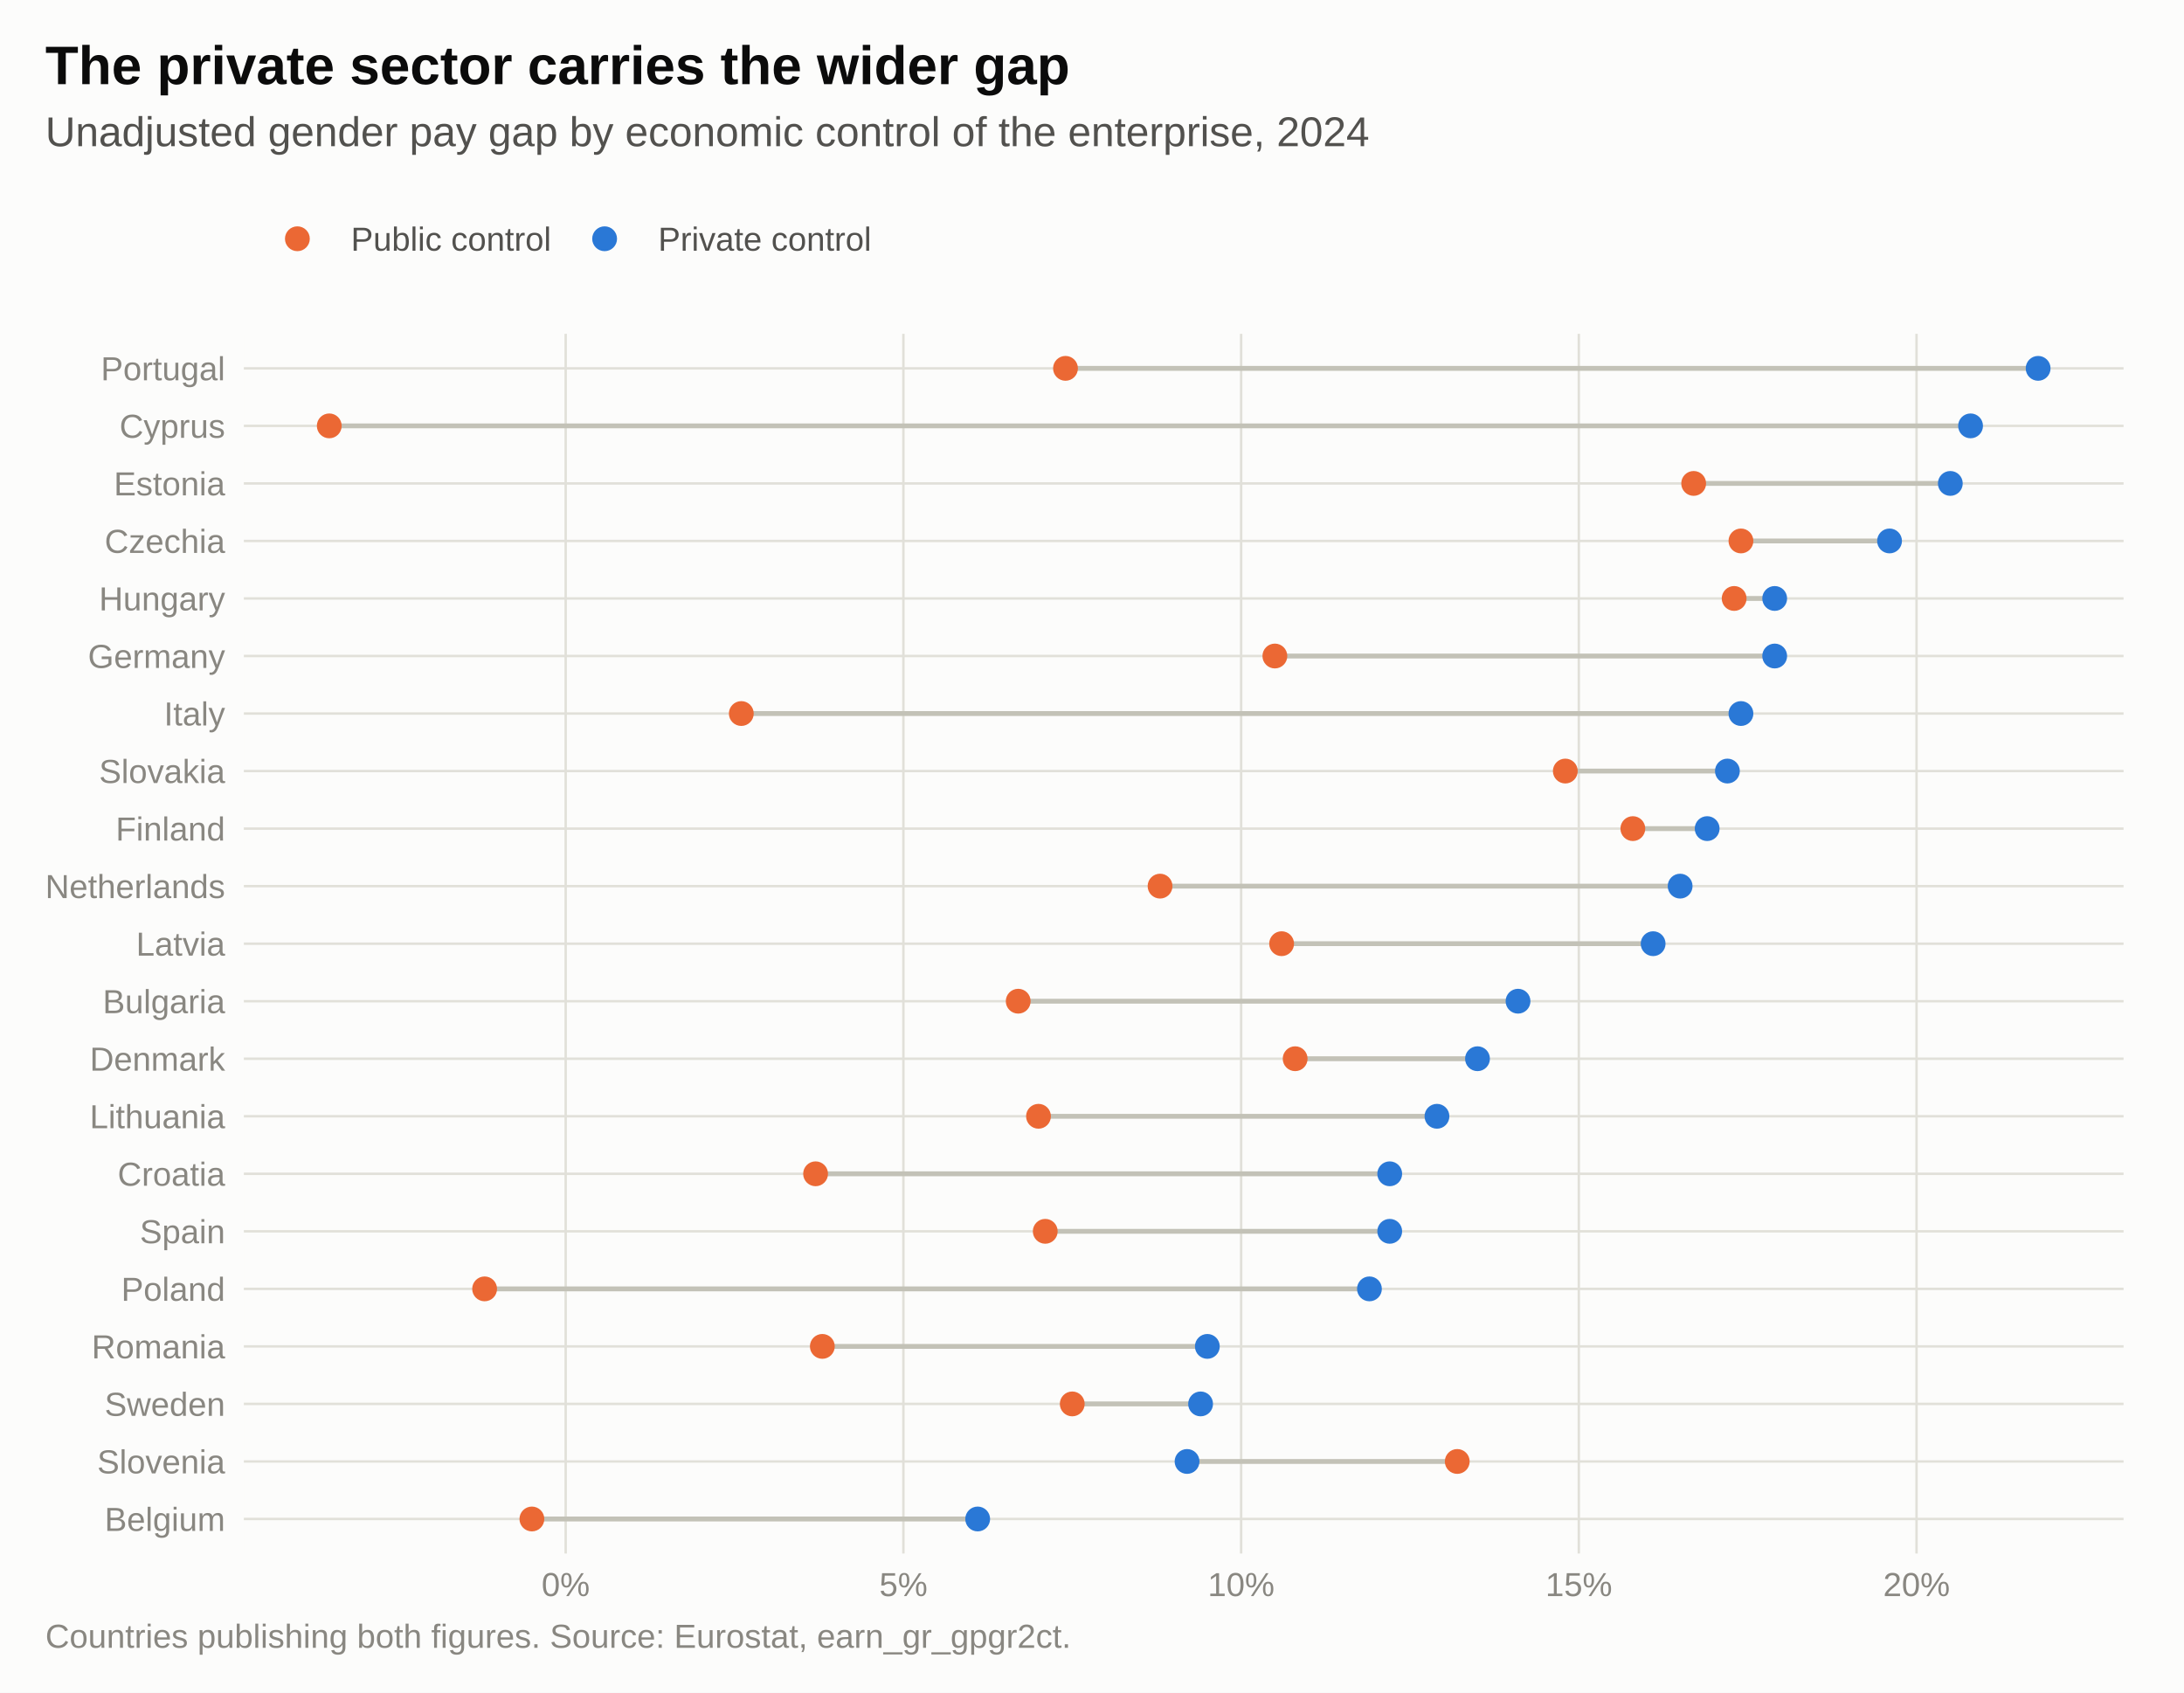
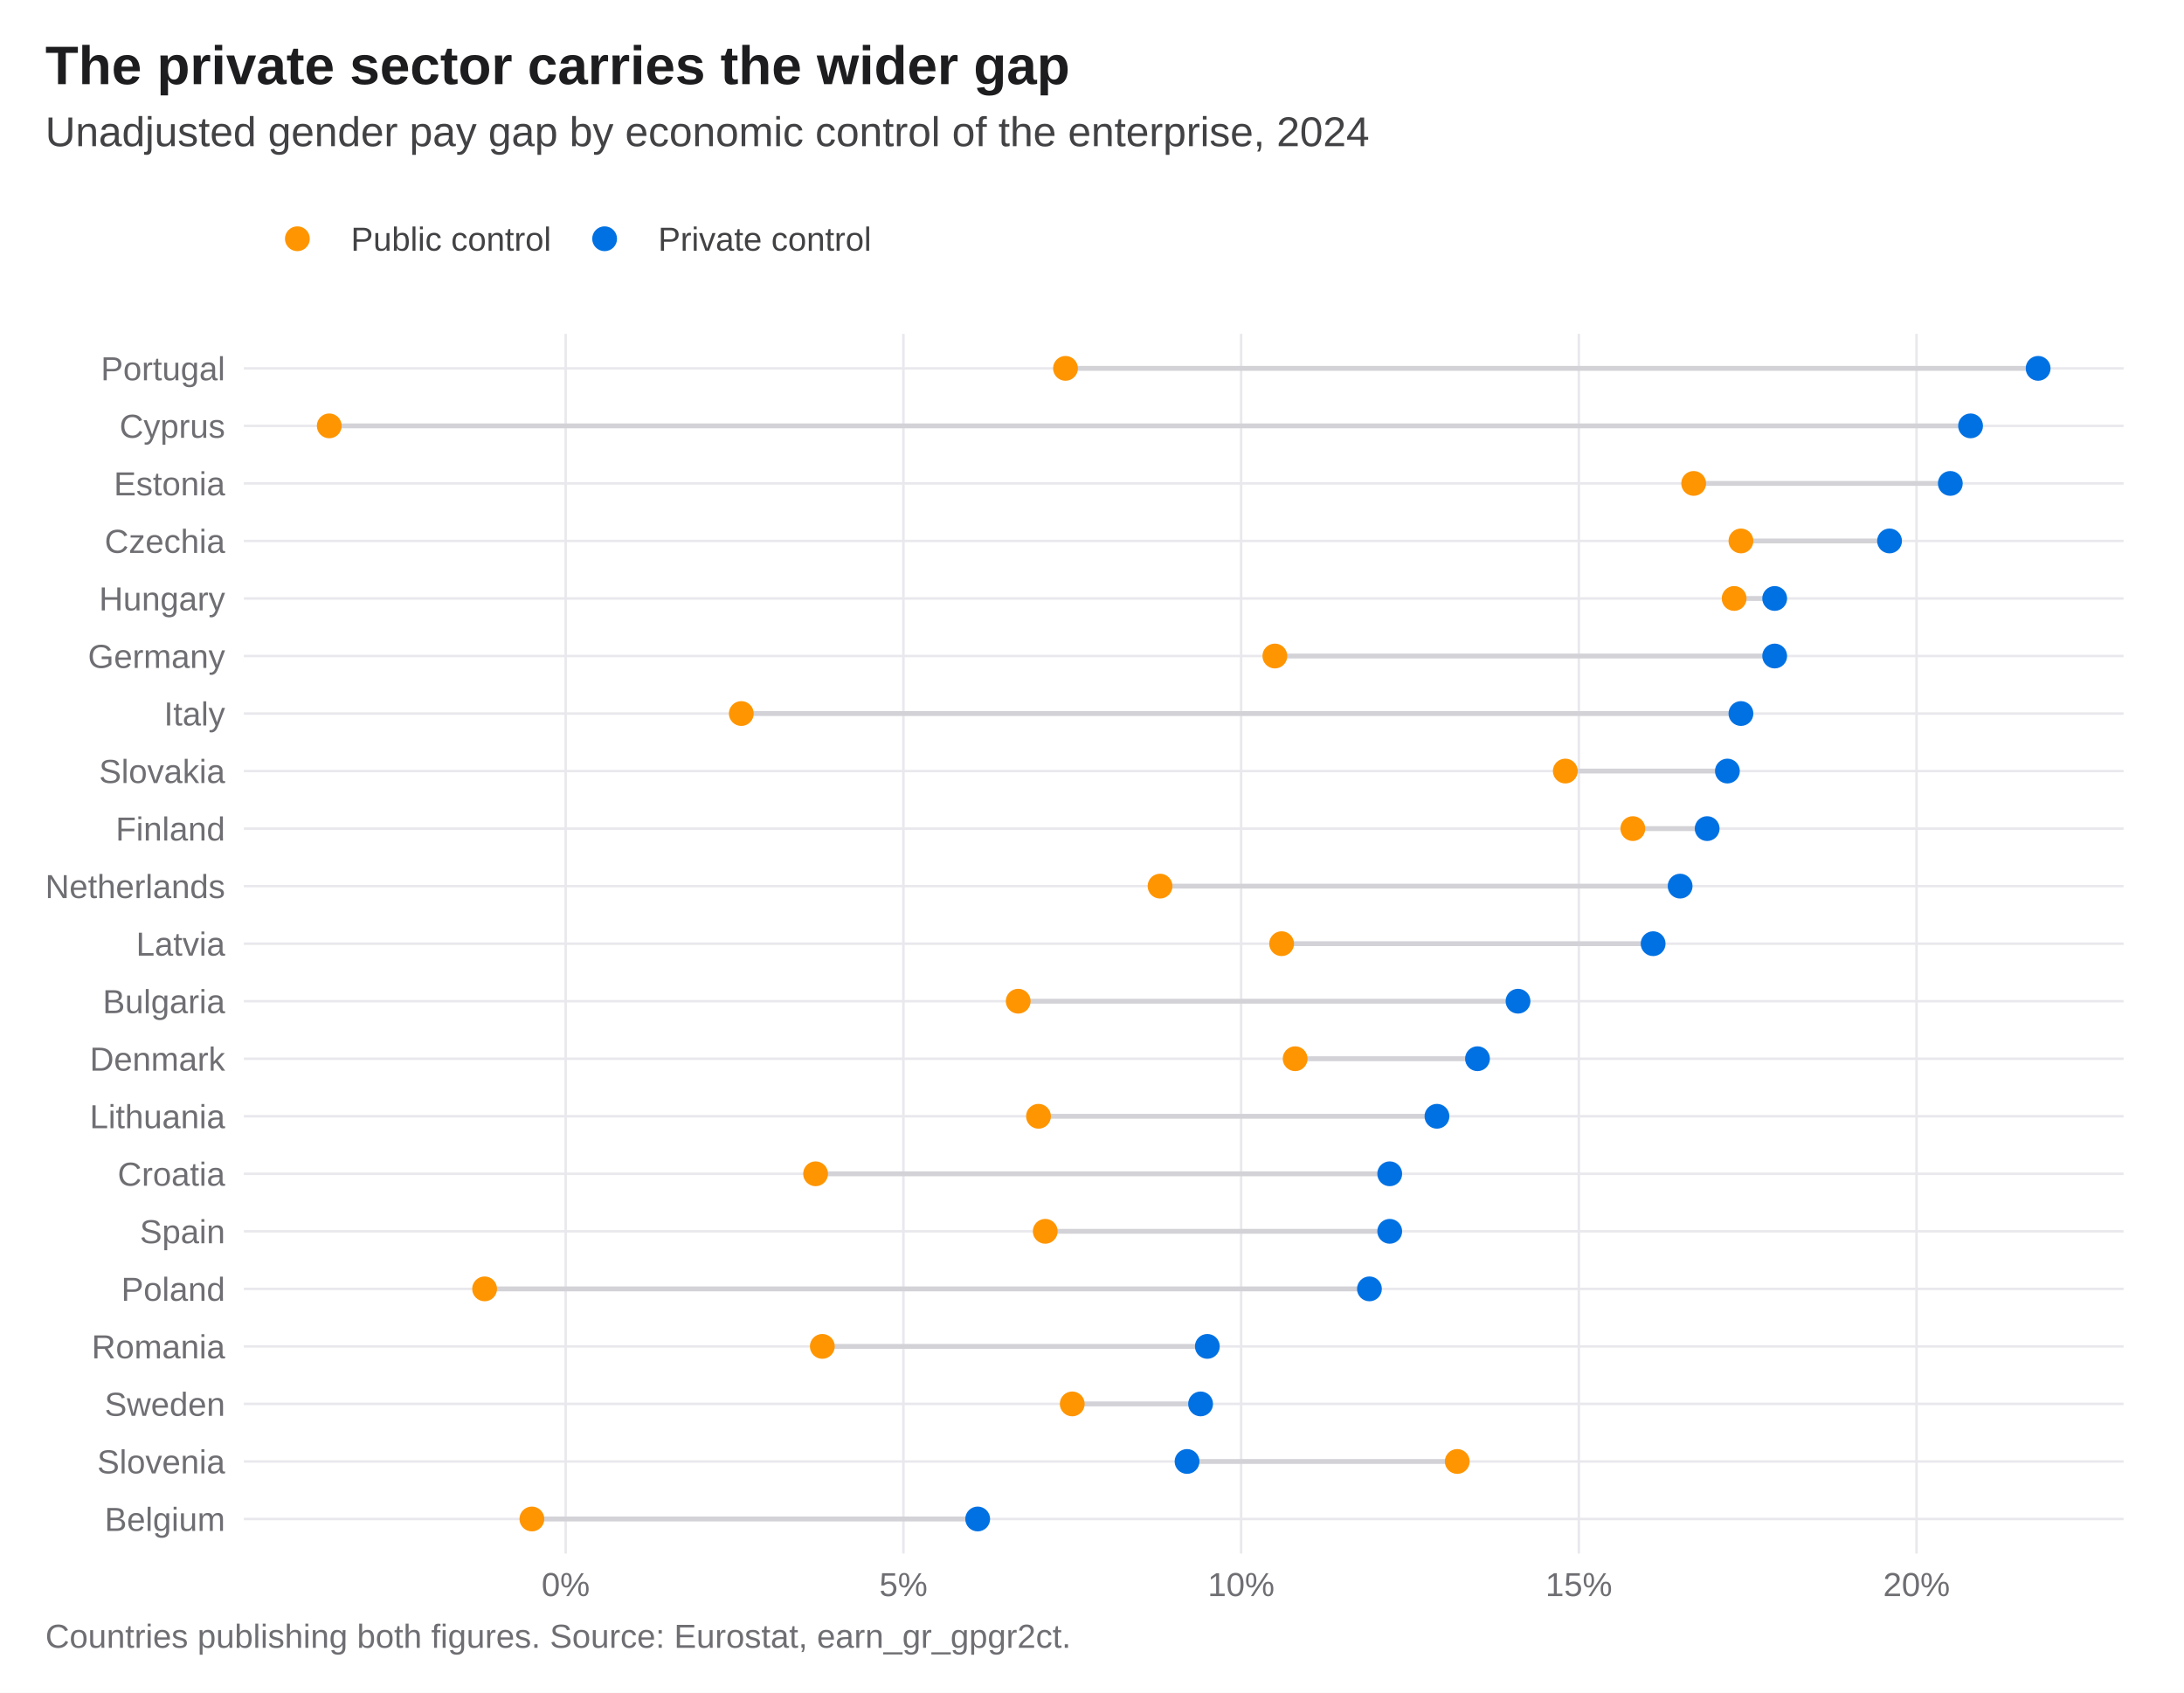
<svg xmlns="http://www.w3.org/2000/svg" width="576.00pt" height="446.40pt" viewBox="0 0 576.00 446.40">
  <g class="svglite">
    <defs>
      <style type="text/css">
    .svglite line, .svglite polyline, .svglite polygon, .svglite path, .svglite rect, .svglite circle {
      fill: none;
      stroke: #000000;
      stroke-linecap: round;
      stroke-linejoin: round;
      stroke-miterlimit: 10.00;
    }
    .svglite text {
      white-space: pre;
    }
    .svglite g.glyphgroup path {
      fill: inherit;
      stroke: none;
    }
  </style>
    </defs>
-     <rect width="100%" height="100%" style="stroke: none; fill: #FCFCFB;" />
+     <rect width="100%" height="100%" style="stroke: none; fill: #FFFFFF;" />
    <defs>
      <clipPath id="cpMC4wMHw1NzYuMDB8MC4wMHw0NDYuNDA=">
        <rect x="0.00" y="0.00" width="576.00" height="446.40" />
      </clipPath>
    </defs>
    <g clip-path="url(#cpMC4wMHw1NzYuMDB8MC4wMHw0NDYuNDA=)">
-       <rect x="0.00" y="0.00" width="576.00" height="446.40" style="stroke-width: 1.07; stroke: none; fill: #FCFCFB;" />
+       <rect x="0.00" y="0.00" width="576.00" height="446.40" style="stroke-width: 1.07; stroke: none; fill: #FFFFFF;" />
    </g>
    <defs>
      <clipPath id="cpNjQuMzF8NTYwLjA2fDg4LjA1fDQwOS43Mw==">
        <rect x="64.31" y="88.05" width="495.75" height="321.68" />
      </clipPath>
    </defs>
    <g clip-path="url(#cpNjQuMzF8NTYwLjA2fDg4LjA1fDQwOS43Mw==)">
-       <rect x="64.31" y="88.05" width="495.75" height="321.68" style="stroke-width: 1.07; stroke: none; fill: #FCFCFB;" />
-       <polyline points="64.31,400.62 560.06,400.62 " style="stroke-width: 0.64; stroke: #E1E0D9; stroke-linecap: butt;" />
-       <polyline points="64.31,385.45 560.06,385.45 " style="stroke-width: 0.64; stroke: #E1E0D9; stroke-linecap: butt;" />
-       <polyline points="64.31,370.27 560.06,370.27 " style="stroke-width: 0.64; stroke: #E1E0D9; stroke-linecap: butt;" />
-       <polyline points="64.31,355.10 560.06,355.10 " style="stroke-width: 0.64; stroke: #E1E0D9; stroke-linecap: butt;" />
-       <polyline points="64.31,339.93 560.06,339.93 " style="stroke-width: 0.64; stroke: #E1E0D9; stroke-linecap: butt;" />
-       <polyline points="64.31,324.75 560.06,324.75 " style="stroke-width: 0.64; stroke: #E1E0D9; stroke-linecap: butt;" />
-       <polyline points="64.31,309.58 560.06,309.58 " style="stroke-width: 0.64; stroke: #E1E0D9; stroke-linecap: butt;" />
-       <polyline points="64.31,294.41 560.06,294.41 " style="stroke-width: 0.64; stroke: #E1E0D9; stroke-linecap: butt;" />
-       <polyline points="64.31,279.23 560.06,279.23 " style="stroke-width: 0.64; stroke: #E1E0D9; stroke-linecap: butt;" />
-       <polyline points="64.31,264.06 560.06,264.06 " style="stroke-width: 0.64; stroke: #E1E0D9; stroke-linecap: butt;" />
-       <polyline points="64.31,248.89 560.06,248.89 " style="stroke-width: 0.64; stroke: #E1E0D9; stroke-linecap: butt;" />
-       <polyline points="64.31,233.71 560.06,233.71 " style="stroke-width: 0.64; stroke: #E1E0D9; stroke-linecap: butt;" />
-       <polyline points="64.31,218.54 560.06,218.54 " style="stroke-width: 0.64; stroke: #E1E0D9; stroke-linecap: butt;" />
-       <polyline points="64.31,203.36 560.06,203.36 " style="stroke-width: 0.64; stroke: #E1E0D9; stroke-linecap: butt;" />
-       <polyline points="64.31,188.19 560.06,188.19 " style="stroke-width: 0.64; stroke: #E1E0D9; stroke-linecap: butt;" />
-       <polyline points="64.31,173.02 560.06,173.02 " style="stroke-width: 0.64; stroke: #E1E0D9; stroke-linecap: butt;" />
-       <polyline points="64.31,157.84 560.06,157.84 " style="stroke-width: 0.64; stroke: #E1E0D9; stroke-linecap: butt;" />
-       <polyline points="64.31,142.67 560.06,142.67 " style="stroke-width: 0.64; stroke: #E1E0D9; stroke-linecap: butt;" />
-       <polyline points="64.31,127.50 560.06,127.50 " style="stroke-width: 0.64; stroke: #E1E0D9; stroke-linecap: butt;" />
-       <polyline points="64.31,112.32 560.06,112.32 " style="stroke-width: 0.64; stroke: #E1E0D9; stroke-linecap: butt;" />
-       <polyline points="64.31,97.15 560.06,97.15 " style="stroke-width: 0.64; stroke: #E1E0D9; stroke-linecap: butt;" />
-       <polyline points="149.19,409.73 149.19,88.05 " style="stroke-width: 0.64; stroke: #E1E0D9; stroke-linecap: butt;" />
-       <polyline points="238.26,409.73 238.26,88.05 " style="stroke-width: 0.64; stroke: #E1E0D9; stroke-linecap: butt;" />
-       <polyline points="327.33,409.73 327.33,88.05 " style="stroke-width: 0.64; stroke: #E1E0D9; stroke-linecap: butt;" />
-       <polyline points="416.39,409.73 416.39,88.05 " style="stroke-width: 0.64; stroke: #E1E0D9; stroke-linecap: butt;" />
-       <polyline points="505.46,409.73 505.46,88.05 " style="stroke-width: 0.64; stroke: #E1E0D9; stroke-linecap: butt;" />
-       <line x1="140.28" y1="400.62" x2="257.85" y2="400.62" style="stroke-width: 1.28; stroke: #C3C2B7; stroke-linecap: butt;" />
-       <line x1="384.33" y1="385.45" x2="313.07" y2="385.45" style="stroke-width: 1.28; stroke: #C3C2B7; stroke-linecap: butt;" />
-       <line x1="282.79" y1="370.27" x2="316.64" y2="370.27" style="stroke-width: 1.28; stroke: #C3C2B7; stroke-linecap: butt;" />
-       <line x1="216.88" y1="355.10" x2="318.42" y2="355.10" style="stroke-width: 1.28; stroke: #C3C2B7; stroke-linecap: butt;" />
-       <line x1="127.81" y1="339.93" x2="361.17" y2="339.93" style="stroke-width: 1.28; stroke: #C3C2B7; stroke-linecap: butt;" />
-       <line x1="275.67" y1="324.75" x2="366.52" y2="324.75" style="stroke-width: 1.28; stroke: #C3C2B7; stroke-linecap: butt;" />
-       <line x1="215.10" y1="309.58" x2="366.52" y2="309.58" style="stroke-width: 1.28; stroke: #C3C2B7; stroke-linecap: butt;" />
-       <line x1="273.89" y1="294.41" x2="378.98" y2="294.41" style="stroke-width: 1.28; stroke: #C3C2B7; stroke-linecap: butt;" />
-       <line x1="341.58" y1="279.23" x2="389.67" y2="279.23" style="stroke-width: 1.28; stroke: #C3C2B7; stroke-linecap: butt;" />
-       <line x1="268.54" y1="264.06" x2="400.36" y2="264.06" style="stroke-width: 1.28; stroke: #C3C2B7; stroke-linecap: butt;" />
-       <line x1="338.01" y1="248.89" x2="435.99" y2="248.89" style="stroke-width: 1.28; stroke: #C3C2B7; stroke-linecap: butt;" />
-       <line x1="305.95" y1="233.71" x2="443.11" y2="233.71" style="stroke-width: 1.28; stroke: #C3C2B7; stroke-linecap: butt;" />
-       <line x1="430.64" y1="218.54" x2="450.24" y2="218.54" style="stroke-width: 1.28; stroke: #C3C2B7; stroke-linecap: butt;" />
-       <line x1="412.83" y1="203.36" x2="455.58" y2="203.36" style="stroke-width: 1.28; stroke: #C3C2B7; stroke-linecap: butt;" />
-       <line x1="195.51" y1="188.19" x2="459.15" y2="188.19" style="stroke-width: 1.28; stroke: #C3C2B7; stroke-linecap: butt;" />
-       <line x1="336.23" y1="173.02" x2="468.05" y2="173.02" style="stroke-width: 1.28; stroke: #C3C2B7; stroke-linecap: butt;" />
-       <line x1="457.36" y1="157.84" x2="468.05" y2="157.84" style="stroke-width: 1.28; stroke: #C3C2B7; stroke-linecap: butt;" />
-       <line x1="459.15" y1="142.67" x2="498.34" y2="142.67" style="stroke-width: 1.28; stroke: #C3C2B7; stroke-linecap: butt;" />
-       <line x1="446.68" y1="127.50" x2="514.37" y2="127.50" style="stroke-width: 1.28; stroke: #C3C2B7; stroke-linecap: butt;" />
-       <line x1="86.84" y1="112.32" x2="519.71" y2="112.32" style="stroke-width: 1.28; stroke: #C3C2B7; stroke-linecap: butt;" />
-       <line x1="281.01" y1="97.15" x2="537.53" y2="97.15" style="stroke-width: 1.28; stroke: #C3C2B7; stroke-linecap: butt;" />
-       <circle cx="140.28" cy="400.62" r="2.92" style="stroke-width: 0.71; stroke: #EB6834; fill: #EB6834;" />
-       <circle cx="384.33" cy="385.45" r="2.92" style="stroke-width: 0.71; stroke: #EB6834; fill: #EB6834;" />
-       <circle cx="282.79" cy="370.27" r="2.92" style="stroke-width: 0.71; stroke: #EB6834; fill: #EB6834;" />
-       <circle cx="216.88" cy="355.10" r="2.92" style="stroke-width: 0.71; stroke: #EB6834; fill: #EB6834;" />
-       <circle cx="127.81" cy="339.93" r="2.92" style="stroke-width: 0.71; stroke: #EB6834; fill: #EB6834;" />
-       <circle cx="275.67" cy="324.75" r="2.92" style="stroke-width: 0.71; stroke: #EB6834; fill: #EB6834;" />
-       <circle cx="215.10" cy="309.58" r="2.92" style="stroke-width: 0.71; stroke: #EB6834; fill: #EB6834;" />
-       <circle cx="273.89" cy="294.41" r="2.92" style="stroke-width: 0.71; stroke: #EB6834; fill: #EB6834;" />
-       <circle cx="341.58" cy="279.23" r="2.92" style="stroke-width: 0.71; stroke: #EB6834; fill: #EB6834;" />
-       <circle cx="268.54" cy="264.06" r="2.92" style="stroke-width: 0.71; stroke: #EB6834; fill: #EB6834;" />
-       <circle cx="338.01" cy="248.89" r="2.92" style="stroke-width: 0.71; stroke: #EB6834; fill: #EB6834;" />
-       <circle cx="305.95" cy="233.71" r="2.92" style="stroke-width: 0.71; stroke: #EB6834; fill: #EB6834;" />
-       <circle cx="430.64" cy="218.54" r="2.92" style="stroke-width: 0.71; stroke: #EB6834; fill: #EB6834;" />
-       <circle cx="412.83" cy="203.36" r="2.92" style="stroke-width: 0.71; stroke: #EB6834; fill: #EB6834;" />
-       <circle cx="195.51" cy="188.19" r="2.92" style="stroke-width: 0.71; stroke: #EB6834; fill: #EB6834;" />
-       <circle cx="336.23" cy="173.02" r="2.92" style="stroke-width: 0.71; stroke: #EB6834; fill: #EB6834;" />
-       <circle cx="457.36" cy="157.84" r="2.92" style="stroke-width: 0.71; stroke: #EB6834; fill: #EB6834;" />
-       <circle cx="459.15" cy="142.67" r="2.92" style="stroke-width: 0.71; stroke: #EB6834; fill: #EB6834;" />
-       <circle cx="446.68" cy="127.50" r="2.92" style="stroke-width: 0.71; stroke: #EB6834; fill: #EB6834;" />
-       <circle cx="86.84" cy="112.32" r="2.92" style="stroke-width: 0.71; stroke: #EB6834; fill: #EB6834;" />
-       <circle cx="281.01" cy="97.15" r="2.92" style="stroke-width: 0.71; stroke: #EB6834; fill: #EB6834;" />
-       <circle cx="257.85" cy="400.62" r="2.92" style="stroke-width: 0.71; stroke: #2A78D6; fill: #2A78D6;" />
-       <circle cx="313.07" cy="385.45" r="2.92" style="stroke-width: 0.71; stroke: #2A78D6; fill: #2A78D6;" />
-       <circle cx="316.64" cy="370.27" r="2.92" style="stroke-width: 0.71; stroke: #2A78D6; fill: #2A78D6;" />
-       <circle cx="318.42" cy="355.10" r="2.92" style="stroke-width: 0.71; stroke: #2A78D6; fill: #2A78D6;" />
-       <circle cx="361.17" cy="339.93" r="2.92" style="stroke-width: 0.71; stroke: #2A78D6; fill: #2A78D6;" />
-       <circle cx="366.52" cy="324.75" r="2.92" style="stroke-width: 0.71; stroke: #2A78D6; fill: #2A78D6;" />
-       <circle cx="366.52" cy="309.58" r="2.92" style="stroke-width: 0.71; stroke: #2A78D6; fill: #2A78D6;" />
-       <circle cx="378.98" cy="294.41" r="2.92" style="stroke-width: 0.71; stroke: #2A78D6; fill: #2A78D6;" />
-       <circle cx="389.67" cy="279.23" r="2.92" style="stroke-width: 0.71; stroke: #2A78D6; fill: #2A78D6;" />
-       <circle cx="400.36" cy="264.06" r="2.92" style="stroke-width: 0.71; stroke: #2A78D6; fill: #2A78D6;" />
-       <circle cx="435.99" cy="248.89" r="2.92" style="stroke-width: 0.71; stroke: #2A78D6; fill: #2A78D6;" />
-       <circle cx="443.11" cy="233.71" r="2.92" style="stroke-width: 0.71; stroke: #2A78D6; fill: #2A78D6;" />
-       <circle cx="450.24" cy="218.54" r="2.92" style="stroke-width: 0.71; stroke: #2A78D6; fill: #2A78D6;" />
-       <circle cx="455.58" cy="203.36" r="2.92" style="stroke-width: 0.71; stroke: #2A78D6; fill: #2A78D6;" />
-       <circle cx="459.15" cy="188.19" r="2.92" style="stroke-width: 0.71; stroke: #2A78D6; fill: #2A78D6;" />
-       <circle cx="468.05" cy="173.02" r="2.92" style="stroke-width: 0.71; stroke: #2A78D6; fill: #2A78D6;" />
-       <circle cx="468.05" cy="157.84" r="2.92" style="stroke-width: 0.71; stroke: #2A78D6; fill: #2A78D6;" />
-       <circle cx="498.34" cy="142.67" r="2.92" style="stroke-width: 0.71; stroke: #2A78D6; fill: #2A78D6;" />
-       <circle cx="514.37" cy="127.50" r="2.92" style="stroke-width: 0.71; stroke: #2A78D6; fill: #2A78D6;" />
-       <circle cx="519.71" cy="112.32" r="2.92" style="stroke-width: 0.71; stroke: #2A78D6; fill: #2A78D6;" />
-       <circle cx="537.53" cy="97.15" r="2.92" style="stroke-width: 0.71; stroke: #2A78D6; fill: #2A78D6;" />
+       <rect x="64.31" y="88.05" width="495.75" height="321.68" style="stroke-width: 1.07; stroke: none; fill: #FFFFFF;" />
+       <polyline points="64.31,400.62 560.06,400.62 " style="stroke-width: 0.64; stroke: #E8E8ED; stroke-linecap: butt;" />
+       <polyline points="64.31,385.45 560.06,385.45 " style="stroke-width: 0.64; stroke: #E8E8ED; stroke-linecap: butt;" />
+       <polyline points="64.31,370.27 560.06,370.27 " style="stroke-width: 0.64; stroke: #E8E8ED; stroke-linecap: butt;" />
+       <polyline points="64.31,355.10 560.06,355.10 " style="stroke-width: 0.64; stroke: #E8E8ED; stroke-linecap: butt;" />
+       <polyline points="64.31,339.93 560.06,339.93 " style="stroke-width: 0.64; stroke: #E8E8ED; stroke-linecap: butt;" />
+       <polyline points="64.31,324.75 560.06,324.75 " style="stroke-width: 0.64; stroke: #E8E8ED; stroke-linecap: butt;" />
+       <polyline points="64.31,309.58 560.06,309.58 " style="stroke-width: 0.64; stroke: #E8E8ED; stroke-linecap: butt;" />
+       <polyline points="64.31,294.41 560.06,294.41 " style="stroke-width: 0.64; stroke: #E8E8ED; stroke-linecap: butt;" />
+       <polyline points="64.31,279.23 560.06,279.23 " style="stroke-width: 0.64; stroke: #E8E8ED; stroke-linecap: butt;" />
+       <polyline points="64.31,264.06 560.06,264.06 " style="stroke-width: 0.64; stroke: #E8E8ED; stroke-linecap: butt;" />
+       <polyline points="64.31,248.89 560.06,248.89 " style="stroke-width: 0.64; stroke: #E8E8ED; stroke-linecap: butt;" />
+       <polyline points="64.31,233.71 560.06,233.71 " style="stroke-width: 0.64; stroke: #E8E8ED; stroke-linecap: butt;" />
+       <polyline points="64.31,218.54 560.06,218.54 " style="stroke-width: 0.64; stroke: #E8E8ED; stroke-linecap: butt;" />
+       <polyline points="64.31,203.36 560.06,203.36 " style="stroke-width: 0.64; stroke: #E8E8ED; stroke-linecap: butt;" />
+       <polyline points="64.31,188.19 560.06,188.19 " style="stroke-width: 0.64; stroke: #E8E8ED; stroke-linecap: butt;" />
+       <polyline points="64.31,173.02 560.06,173.02 " style="stroke-width: 0.64; stroke: #E8E8ED; stroke-linecap: butt;" />
+       <polyline points="64.31,157.84 560.06,157.84 " style="stroke-width: 0.64; stroke: #E8E8ED; stroke-linecap: butt;" />
+       <polyline points="64.31,142.67 560.06,142.67 " style="stroke-width: 0.64; stroke: #E8E8ED; stroke-linecap: butt;" />
+       <polyline points="64.31,127.50 560.06,127.50 " style="stroke-width: 0.64; stroke: #E8E8ED; stroke-linecap: butt;" />
+       <polyline points="64.31,112.32 560.06,112.32 " style="stroke-width: 0.64; stroke: #E8E8ED; stroke-linecap: butt;" />
+       <polyline points="64.31,97.15 560.06,97.15 " style="stroke-width: 0.64; stroke: #E8E8ED; stroke-linecap: butt;" />
+       <polyline points="149.19,409.73 149.19,88.05 " style="stroke-width: 0.64; stroke: #E8E8ED; stroke-linecap: butt;" />
+       <polyline points="238.26,409.73 238.26,88.05 " style="stroke-width: 0.64; stroke: #E8E8ED; stroke-linecap: butt;" />
+       <polyline points="327.33,409.73 327.33,88.05 " style="stroke-width: 0.64; stroke: #E8E8ED; stroke-linecap: butt;" />
+       <polyline points="416.39,409.73 416.39,88.05 " style="stroke-width: 0.64; stroke: #E8E8ED; stroke-linecap: butt;" />
+       <polyline points="505.46,409.73 505.46,88.05 " style="stroke-width: 0.64; stroke: #E8E8ED; stroke-linecap: butt;" />
+       <line x1="140.28" y1="400.62" x2="257.85" y2="400.62" style="stroke-width: 1.28; stroke: #D2D2D7; stroke-linecap: butt;" />
+       <line x1="384.33" y1="385.45" x2="313.07" y2="385.45" style="stroke-width: 1.28; stroke: #D2D2D7; stroke-linecap: butt;" />
+       <line x1="282.79" y1="370.27" x2="316.64" y2="370.27" style="stroke-width: 1.28; stroke: #D2D2D7; stroke-linecap: butt;" />
+       <line x1="216.88" y1="355.10" x2="318.42" y2="355.10" style="stroke-width: 1.28; stroke: #D2D2D7; stroke-linecap: butt;" />
+       <line x1="127.81" y1="339.93" x2="361.17" y2="339.93" style="stroke-width: 1.28; stroke: #D2D2D7; stroke-linecap: butt;" />
+       <line x1="275.67" y1="324.75" x2="366.52" y2="324.75" style="stroke-width: 1.28; stroke: #D2D2D7; stroke-linecap: butt;" />
+       <line x1="215.10" y1="309.58" x2="366.52" y2="309.58" style="stroke-width: 1.28; stroke: #D2D2D7; stroke-linecap: butt;" />
+       <line x1="273.89" y1="294.41" x2="378.98" y2="294.41" style="stroke-width: 1.28; stroke: #D2D2D7; stroke-linecap: butt;" />
+       <line x1="341.58" y1="279.23" x2="389.67" y2="279.23" style="stroke-width: 1.28; stroke: #D2D2D7; stroke-linecap: butt;" />
+       <line x1="268.54" y1="264.06" x2="400.36" y2="264.06" style="stroke-width: 1.28; stroke: #D2D2D7; stroke-linecap: butt;" />
+       <line x1="338.01" y1="248.89" x2="435.99" y2="248.89" style="stroke-width: 1.28; stroke: #D2D2D7; stroke-linecap: butt;" />
+       <line x1="305.95" y1="233.71" x2="443.11" y2="233.71" style="stroke-width: 1.28; stroke: #D2D2D7; stroke-linecap: butt;" />
+       <line x1="430.64" y1="218.54" x2="450.24" y2="218.54" style="stroke-width: 1.28; stroke: #D2D2D7; stroke-linecap: butt;" />
+       <line x1="412.83" y1="203.36" x2="455.58" y2="203.36" style="stroke-width: 1.28; stroke: #D2D2D7; stroke-linecap: butt;" />
+       <line x1="195.51" y1="188.19" x2="459.15" y2="188.19" style="stroke-width: 1.28; stroke: #D2D2D7; stroke-linecap: butt;" />
+       <line x1="336.23" y1="173.02" x2="468.05" y2="173.02" style="stroke-width: 1.28; stroke: #D2D2D7; stroke-linecap: butt;" />
+       <line x1="457.36" y1="157.84" x2="468.05" y2="157.84" style="stroke-width: 1.28; stroke: #D2D2D7; stroke-linecap: butt;" />
+       <line x1="459.15" y1="142.67" x2="498.34" y2="142.67" style="stroke-width: 1.28; stroke: #D2D2D7; stroke-linecap: butt;" />
+       <line x1="446.68" y1="127.50" x2="514.37" y2="127.50" style="stroke-width: 1.28; stroke: #D2D2D7; stroke-linecap: butt;" />
+       <line x1="86.84" y1="112.32" x2="519.71" y2="112.32" style="stroke-width: 1.28; stroke: #D2D2D7; stroke-linecap: butt;" />
+       <line x1="281.01" y1="97.15" x2="537.53" y2="97.15" style="stroke-width: 1.28; stroke: #D2D2D7; stroke-linecap: butt;" />
+       <circle cx="140.28" cy="400.62" r="2.92" style="stroke-width: 0.71; stroke: #FF9500; fill: #FF9500;" />
+       <circle cx="384.33" cy="385.45" r="2.92" style="stroke-width: 0.71; stroke: #FF9500; fill: #FF9500;" />
+       <circle cx="282.79" cy="370.27" r="2.92" style="stroke-width: 0.71; stroke: #FF9500; fill: #FF9500;" />
+       <circle cx="216.88" cy="355.10" r="2.92" style="stroke-width: 0.71; stroke: #FF9500; fill: #FF9500;" />
+       <circle cx="127.81" cy="339.93" r="2.92" style="stroke-width: 0.71; stroke: #FF9500; fill: #FF9500;" />
+       <circle cx="275.67" cy="324.75" r="2.92" style="stroke-width: 0.71; stroke: #FF9500; fill: #FF9500;" />
+       <circle cx="215.10" cy="309.58" r="2.92" style="stroke-width: 0.71; stroke: #FF9500; fill: #FF9500;" />
+       <circle cx="273.89" cy="294.41" r="2.92" style="stroke-width: 0.71; stroke: #FF9500; fill: #FF9500;" />
+       <circle cx="341.58" cy="279.23" r="2.92" style="stroke-width: 0.71; stroke: #FF9500; fill: #FF9500;" />
+       <circle cx="268.54" cy="264.06" r="2.92" style="stroke-width: 0.71; stroke: #FF9500; fill: #FF9500;" />
+       <circle cx="338.01" cy="248.89" r="2.92" style="stroke-width: 0.71; stroke: #FF9500; fill: #FF9500;" />
+       <circle cx="305.95" cy="233.71" r="2.92" style="stroke-width: 0.71; stroke: #FF9500; fill: #FF9500;" />
+       <circle cx="430.64" cy="218.54" r="2.92" style="stroke-width: 0.71; stroke: #FF9500; fill: #FF9500;" />
+       <circle cx="412.83" cy="203.36" r="2.92" style="stroke-width: 0.71; stroke: #FF9500; fill: #FF9500;" />
+       <circle cx="195.51" cy="188.19" r="2.92" style="stroke-width: 0.71; stroke: #FF9500; fill: #FF9500;" />
+       <circle cx="336.23" cy="173.02" r="2.92" style="stroke-width: 0.71; stroke: #FF9500; fill: #FF9500;" />
+       <circle cx="457.36" cy="157.84" r="2.92" style="stroke-width: 0.71; stroke: #FF9500; fill: #FF9500;" />
+       <circle cx="459.15" cy="142.67" r="2.92" style="stroke-width: 0.71; stroke: #FF9500; fill: #FF9500;" />
+       <circle cx="446.68" cy="127.50" r="2.92" style="stroke-width: 0.71; stroke: #FF9500; fill: #FF9500;" />
+       <circle cx="86.84" cy="112.32" r="2.92" style="stroke-width: 0.71; stroke: #FF9500; fill: #FF9500;" />
+       <circle cx="281.01" cy="97.15" r="2.92" style="stroke-width: 0.71; stroke: #FF9500; fill: #FF9500;" />
+       <circle cx="257.85" cy="400.62" r="2.92" style="stroke-width: 0.71; stroke: #0071E3; fill: #0071E3;" />
+       <circle cx="313.07" cy="385.45" r="2.92" style="stroke-width: 0.71; stroke: #0071E3; fill: #0071E3;" />
+       <circle cx="316.64" cy="370.27" r="2.92" style="stroke-width: 0.71; stroke: #0071E3; fill: #0071E3;" />
+       <circle cx="318.42" cy="355.10" r="2.92" style="stroke-width: 0.71; stroke: #0071E3; fill: #0071E3;" />
+       <circle cx="361.17" cy="339.93" r="2.92" style="stroke-width: 0.71; stroke: #0071E3; fill: #0071E3;" />
+       <circle cx="366.52" cy="324.75" r="2.92" style="stroke-width: 0.71; stroke: #0071E3; fill: #0071E3;" />
+       <circle cx="366.52" cy="309.58" r="2.92" style="stroke-width: 0.71; stroke: #0071E3; fill: #0071E3;" />
+       <circle cx="378.98" cy="294.41" r="2.92" style="stroke-width: 0.71; stroke: #0071E3; fill: #0071E3;" />
+       <circle cx="389.67" cy="279.23" r="2.92" style="stroke-width: 0.71; stroke: #0071E3; fill: #0071E3;" />
+       <circle cx="400.36" cy="264.06" r="2.92" style="stroke-width: 0.71; stroke: #0071E3; fill: #0071E3;" />
+       <circle cx="435.99" cy="248.89" r="2.92" style="stroke-width: 0.71; stroke: #0071E3; fill: #0071E3;" />
+       <circle cx="443.11" cy="233.71" r="2.92" style="stroke-width: 0.71; stroke: #0071E3; fill: #0071E3;" />
+       <circle cx="450.24" cy="218.54" r="2.92" style="stroke-width: 0.71; stroke: #0071E3; fill: #0071E3;" />
+       <circle cx="455.58" cy="203.36" r="2.92" style="stroke-width: 0.71; stroke: #0071E3; fill: #0071E3;" />
+       <circle cx="459.15" cy="188.19" r="2.92" style="stroke-width: 0.71; stroke: #0071E3; fill: #0071E3;" />
+       <circle cx="468.05" cy="173.02" r="2.92" style="stroke-width: 0.71; stroke: #0071E3; fill: #0071E3;" />
+       <circle cx="468.05" cy="157.84" r="2.92" style="stroke-width: 0.71; stroke: #0071E3; fill: #0071E3;" />
+       <circle cx="498.34" cy="142.67" r="2.92" style="stroke-width: 0.71; stroke: #0071E3; fill: #0071E3;" />
+       <circle cx="514.37" cy="127.50" r="2.92" style="stroke-width: 0.71; stroke: #0071E3; fill: #0071E3;" />
+       <circle cx="519.71" cy="112.32" r="2.92" style="stroke-width: 0.71; stroke: #0071E3; fill: #0071E3;" />
+       <circle cx="537.53" cy="97.15" r="2.92" style="stroke-width: 0.71; stroke: #0071E3; fill: #0071E3;" />
    </g>
    <g clip-path="url(#cpMC4wMHw1NzYuMDB8MC4wMHw0NDYuNDA=)">
-       <text x="59.38" y="403.77" text-anchor="end" style="font-size: 8.80px;fill: #898781; font-family: &quot;Arial&quot;;" textLength="31.78px" lengthAdjust="spacingAndGlyphs">Belgium</text>
-       <text x="59.38" y="388.60" text-anchor="end" style="font-size: 8.80px;fill: #898781; font-family: &quot;Arial&quot;;" textLength="33.75px" lengthAdjust="spacingAndGlyphs">Slovenia</text>
-       <text x="59.38" y="373.42" text-anchor="end" style="font-size: 8.80px;fill: #898781; font-family: &quot;Arial&quot;;" textLength="31.80px" lengthAdjust="spacingAndGlyphs">Sweden</text>
-       <text x="59.38" y="358.25" text-anchor="end" style="font-size: 8.80px;fill: #898781; font-family: &quot;Arial&quot;;" textLength="35.20px" lengthAdjust="spacingAndGlyphs">Romania</text>
-       <text x="59.38" y="343.08" text-anchor="end" style="font-size: 8.80px;fill: #898781; font-family: &quot;Arial&quot;;" textLength="27.39px" lengthAdjust="spacingAndGlyphs">Poland</text>
-       <text x="59.38" y="327.90" text-anchor="end" style="font-size: 8.80px;fill: #898781; font-family: &quot;Arial&quot;;" textLength="22.50px" lengthAdjust="spacingAndGlyphs">Spain</text>
-       <text x="59.38" y="312.73" text-anchor="end" style="font-size: 8.80px;fill: #898781; font-family: &quot;Arial&quot;;" textLength="28.34px" lengthAdjust="spacingAndGlyphs">Croatia</text>
-       <text x="59.38" y="297.56" text-anchor="end" style="font-size: 8.80px;fill: #898781; font-family: &quot;Arial&quot;;" textLength="35.69px" lengthAdjust="spacingAndGlyphs">Lithuania</text>
-       <text x="59.38" y="282.38" text-anchor="end" style="font-size: 8.80px;fill: #898781; font-family: &quot;Arial&quot;;" textLength="35.69px" lengthAdjust="spacingAndGlyphs">Denmark</text>
-       <text x="59.38" y="267.21" text-anchor="end" style="font-size: 8.80px;fill: #898781; font-family: &quot;Arial&quot;;" textLength="32.27px" lengthAdjust="spacingAndGlyphs">Bulgaria</text>
-       <text x="59.38" y="252.04" text-anchor="end" style="font-size: 8.80px;fill: #898781; font-family: &quot;Arial&quot;;" textLength="23.47px" lengthAdjust="spacingAndGlyphs">Latvia</text>
-       <text x="59.38" y="236.86" text-anchor="end" style="font-size: 8.80px;fill: #898781; font-family: &quot;Arial&quot;;" textLength="47.42px" lengthAdjust="spacingAndGlyphs">Netherlands</text>
-       <text x="59.38" y="221.69" text-anchor="end" style="font-size: 8.80px;fill: #898781; font-family: &quot;Arial&quot;;" textLength="28.84px" lengthAdjust="spacingAndGlyphs">Finland</text>
-       <text x="59.38" y="206.51" text-anchor="end" style="font-size: 8.80px;fill: #898781; font-family: &quot;Arial&quot;;" textLength="33.27px" lengthAdjust="spacingAndGlyphs">Slovakia</text>
-       <text x="59.38" y="191.34" text-anchor="end" style="font-size: 8.80px;fill: #898781; font-family: &quot;Arial&quot;;" textLength="16.12px" lengthAdjust="spacingAndGlyphs">Italy</text>
-       <text x="59.38" y="176.17" text-anchor="end" style="font-size: 8.80px;fill: #898781; font-family: &quot;Arial&quot;;" textLength="36.17px" lengthAdjust="spacingAndGlyphs">Germany</text>
-       <text x="59.38" y="160.99" text-anchor="end" style="font-size: 8.80px;fill: #898781; font-family: &quot;Arial&quot;;" textLength="33.25px" lengthAdjust="spacingAndGlyphs">Hungary</text>
-       <text x="59.38" y="145.82" text-anchor="end" style="font-size: 8.80px;fill: #898781; font-family: &quot;Arial&quot;;" textLength="31.80px" lengthAdjust="spacingAndGlyphs">Czechia</text>
-       <text x="59.38" y="130.65" text-anchor="end" style="font-size: 8.80px;fill: #898781; font-family: &quot;Arial&quot;;" textLength="29.34px" lengthAdjust="spacingAndGlyphs">Estonia</text>
-       <text x="59.38" y="115.47" text-anchor="end" style="font-size: 8.80px;fill: #898781; font-family: &quot;Arial&quot;;" textLength="27.88px" lengthAdjust="spacingAndGlyphs">Cyprus</text>
-       <text x="59.38" y="100.30" text-anchor="end" style="font-size: 8.80px;fill: #898781; font-family: &quot;Arial&quot;;" textLength="32.75px" lengthAdjust="spacingAndGlyphs">Portugal</text>
-       <text x="149.19" y="420.96" text-anchor="middle" style="font-size: 8.80px;fill: #898781; font-family: &quot;Arial&quot;;" textLength="12.72px" lengthAdjust="spacingAndGlyphs">0%</text>
-       <text x="238.26" y="420.96" text-anchor="middle" style="font-size: 8.80px;fill: #898781; font-family: &quot;Arial&quot;;" textLength="12.72px" lengthAdjust="spacingAndGlyphs">5%</text>
-       <text x="327.33" y="420.96" text-anchor="middle" style="font-size: 8.80px;fill: #898781; font-family: &quot;Arial&quot;;" textLength="17.61px" lengthAdjust="spacingAndGlyphs">10%</text>
-       <text x="416.39" y="420.96" text-anchor="middle" style="font-size: 8.80px;fill: #898781; font-family: &quot;Arial&quot;;" textLength="17.61px" lengthAdjust="spacingAndGlyphs">15%</text>
-       <text x="505.46" y="420.96" text-anchor="middle" style="font-size: 8.80px;fill: #898781; font-family: &quot;Arial&quot;;" textLength="17.61px" lengthAdjust="spacingAndGlyphs">20%</text>
-       <circle cx="78.43" cy="62.97" r="2.92" style="stroke-width: 0.71; stroke: #EB6834; fill: #EB6834;" />
-       <circle cx="159.46" cy="62.97" r="2.92" style="stroke-width: 0.71; stroke: #2A78D6; fill: #2A78D6;" />
-       <text x="92.55" y="66.12" style="font-size: 8.80px;fill: #52514E; font-family: &quot;Arial&quot;;" textLength="52.80px" lengthAdjust="spacingAndGlyphs">Public control</text>
-       <text x="173.58" y="66.12" style="font-size: 8.80px;fill: #52514E; font-family: &quot;Arial&quot;;" textLength="56.20px" lengthAdjust="spacingAndGlyphs">Private control</text>
-       <text x="11.96" y="38.56" style="font-size: 11.00px;fill: #52514E; font-family: &quot;Arial&quot;;" textLength="349.47px" lengthAdjust="spacingAndGlyphs">Unadjusted gender pay gap by economic control of the enterprise, 2024</text>
-       <text x="11.96" y="22.19" style="font-size: 14.30px; font-weight: bold;fill: #0B0B0B; font-family: &quot;Arial&quot;;" textLength="270.17px" lengthAdjust="spacingAndGlyphs">The private sector carries the wider gap</text>
-       <text x="11.96" y="434.59" style="font-size: 8.80px;fill: #898781; font-family: &quot;Arial&quot;;" textLength="270.27px" lengthAdjust="spacingAndGlyphs">Countries publishing both figures. Source: Eurostat, earn_gr_gpgr2ct.</text>
+       <text x="59.38" y="403.77" text-anchor="end" style="font-size: 8.80px;fill: #6E6E73; font-family: &quot;Arial&quot;;" textLength="31.78px" lengthAdjust="spacingAndGlyphs">Belgium</text>
+       <text x="59.38" y="388.60" text-anchor="end" style="font-size: 8.80px;fill: #6E6E73; font-family: &quot;Arial&quot;;" textLength="33.75px" lengthAdjust="spacingAndGlyphs">Slovenia</text>
+       <text x="59.38" y="373.42" text-anchor="end" style="font-size: 8.80px;fill: #6E6E73; font-family: &quot;Arial&quot;;" textLength="31.80px" lengthAdjust="spacingAndGlyphs">Sweden</text>
+       <text x="59.38" y="358.25" text-anchor="end" style="font-size: 8.80px;fill: #6E6E73; font-family: &quot;Arial&quot;;" textLength="35.20px" lengthAdjust="spacingAndGlyphs">Romania</text>
+       <text x="59.38" y="343.08" text-anchor="end" style="font-size: 8.80px;fill: #6E6E73; font-family: &quot;Arial&quot;;" textLength="27.39px" lengthAdjust="spacingAndGlyphs">Poland</text>
+       <text x="59.38" y="327.90" text-anchor="end" style="font-size: 8.80px;fill: #6E6E73; font-family: &quot;Arial&quot;;" textLength="22.50px" lengthAdjust="spacingAndGlyphs">Spain</text>
+       <text x="59.38" y="312.73" text-anchor="end" style="font-size: 8.80px;fill: #6E6E73; font-family: &quot;Arial&quot;;" textLength="28.34px" lengthAdjust="spacingAndGlyphs">Croatia</text>
+       <text x="59.38" y="297.56" text-anchor="end" style="font-size: 8.80px;fill: #6E6E73; font-family: &quot;Arial&quot;;" textLength="35.69px" lengthAdjust="spacingAndGlyphs">Lithuania</text>
+       <text x="59.38" y="282.38" text-anchor="end" style="font-size: 8.80px;fill: #6E6E73; font-family: &quot;Arial&quot;;" textLength="35.69px" lengthAdjust="spacingAndGlyphs">Denmark</text>
+       <text x="59.38" y="267.21" text-anchor="end" style="font-size: 8.80px;fill: #6E6E73; font-family: &quot;Arial&quot;;" textLength="32.27px" lengthAdjust="spacingAndGlyphs">Bulgaria</text>
+       <text x="59.38" y="252.04" text-anchor="end" style="font-size: 8.80px;fill: #6E6E73; font-family: &quot;Arial&quot;;" textLength="23.47px" lengthAdjust="spacingAndGlyphs">Latvia</text>
+       <text x="59.38" y="236.86" text-anchor="end" style="font-size: 8.80px;fill: #6E6E73; font-family: &quot;Arial&quot;;" textLength="47.42px" lengthAdjust="spacingAndGlyphs">Netherlands</text>
+       <text x="59.38" y="221.69" text-anchor="end" style="font-size: 8.80px;fill: #6E6E73; font-family: &quot;Arial&quot;;" textLength="28.84px" lengthAdjust="spacingAndGlyphs">Finland</text>
+       <text x="59.38" y="206.51" text-anchor="end" style="font-size: 8.80px;fill: #6E6E73; font-family: &quot;Arial&quot;;" textLength="33.27px" lengthAdjust="spacingAndGlyphs">Slovakia</text>
+       <text x="59.38" y="191.34" text-anchor="end" style="font-size: 8.80px;fill: #6E6E73; font-family: &quot;Arial&quot;;" textLength="16.12px" lengthAdjust="spacingAndGlyphs">Italy</text>
+       <text x="59.38" y="176.17" text-anchor="end" style="font-size: 8.80px;fill: #6E6E73; font-family: &quot;Arial&quot;;" textLength="36.17px" lengthAdjust="spacingAndGlyphs">Germany</text>
+       <text x="59.38" y="160.99" text-anchor="end" style="font-size: 8.80px;fill: #6E6E73; font-family: &quot;Arial&quot;;" textLength="33.25px" lengthAdjust="spacingAndGlyphs">Hungary</text>
+       <text x="59.38" y="145.82" text-anchor="end" style="font-size: 8.80px;fill: #6E6E73; font-family: &quot;Arial&quot;;" textLength="31.80px" lengthAdjust="spacingAndGlyphs">Czechia</text>
+       <text x="59.38" y="130.65" text-anchor="end" style="font-size: 8.80px;fill: #6E6E73; font-family: &quot;Arial&quot;;" textLength="29.34px" lengthAdjust="spacingAndGlyphs">Estonia</text>
+       <text x="59.38" y="115.47" text-anchor="end" style="font-size: 8.80px;fill: #6E6E73; font-family: &quot;Arial&quot;;" textLength="27.88px" lengthAdjust="spacingAndGlyphs">Cyprus</text>
+       <text x="59.38" y="100.30" text-anchor="end" style="font-size: 8.80px;fill: #6E6E73; font-family: &quot;Arial&quot;;" textLength="32.75px" lengthAdjust="spacingAndGlyphs">Portugal</text>
+       <text x="149.19" y="420.96" text-anchor="middle" style="font-size: 8.80px;fill: #6E6E73; font-family: &quot;Arial&quot;;" textLength="12.72px" lengthAdjust="spacingAndGlyphs">0%</text>
+       <text x="238.26" y="420.96" text-anchor="middle" style="font-size: 8.80px;fill: #6E6E73; font-family: &quot;Arial&quot;;" textLength="12.72px" lengthAdjust="spacingAndGlyphs">5%</text>
+       <text x="327.33" y="420.96" text-anchor="middle" style="font-size: 8.80px;fill: #6E6E73; font-family: &quot;Arial&quot;;" textLength="17.61px" lengthAdjust="spacingAndGlyphs">10%</text>
+       <text x="416.39" y="420.96" text-anchor="middle" style="font-size: 8.80px;fill: #6E6E73; font-family: &quot;Arial&quot;;" textLength="17.61px" lengthAdjust="spacingAndGlyphs">15%</text>
+       <text x="505.46" y="420.96" text-anchor="middle" style="font-size: 8.80px;fill: #6E6E73; font-family: &quot;Arial&quot;;" textLength="17.61px" lengthAdjust="spacingAndGlyphs">20%</text>
+       <circle cx="78.43" cy="62.97" r="2.92" style="stroke-width: 0.71; stroke: #FF9500; fill: #FF9500;" />
+       <circle cx="159.46" cy="62.97" r="2.92" style="stroke-width: 0.71; stroke: #0071E3; fill: #0071E3;" />
+       <text x="92.55" y="66.12" style="font-size: 8.80px;fill: #424245; font-family: &quot;Arial&quot;;" textLength="52.80px" lengthAdjust="spacingAndGlyphs">Public control</text>
+       <text x="173.58" y="66.12" style="font-size: 8.80px;fill: #424245; font-family: &quot;Arial&quot;;" textLength="56.20px" lengthAdjust="spacingAndGlyphs">Private control</text>
+       <text x="11.96" y="38.56" style="font-size: 11.00px;fill: #424245; font-family: &quot;Arial&quot;;" textLength="349.47px" lengthAdjust="spacingAndGlyphs">Unadjusted gender pay gap by economic control of the enterprise, 2024</text>
+       <text x="11.96" y="22.19" style="font-size: 14.30px; font-weight: bold;fill: #1D1D1F; font-family: &quot;Arial&quot;;" textLength="270.17px" lengthAdjust="spacingAndGlyphs">The private sector carries the wider gap</text>
+       <text x="11.96" y="434.59" style="font-size: 8.80px;fill: #6E6E73; font-family: &quot;Arial&quot;;" textLength="270.27px" lengthAdjust="spacingAndGlyphs">Countries publishing both figures. Source: Eurostat, earn_gr_gpgr2ct.</text>
    </g>
  </g>
</svg>
